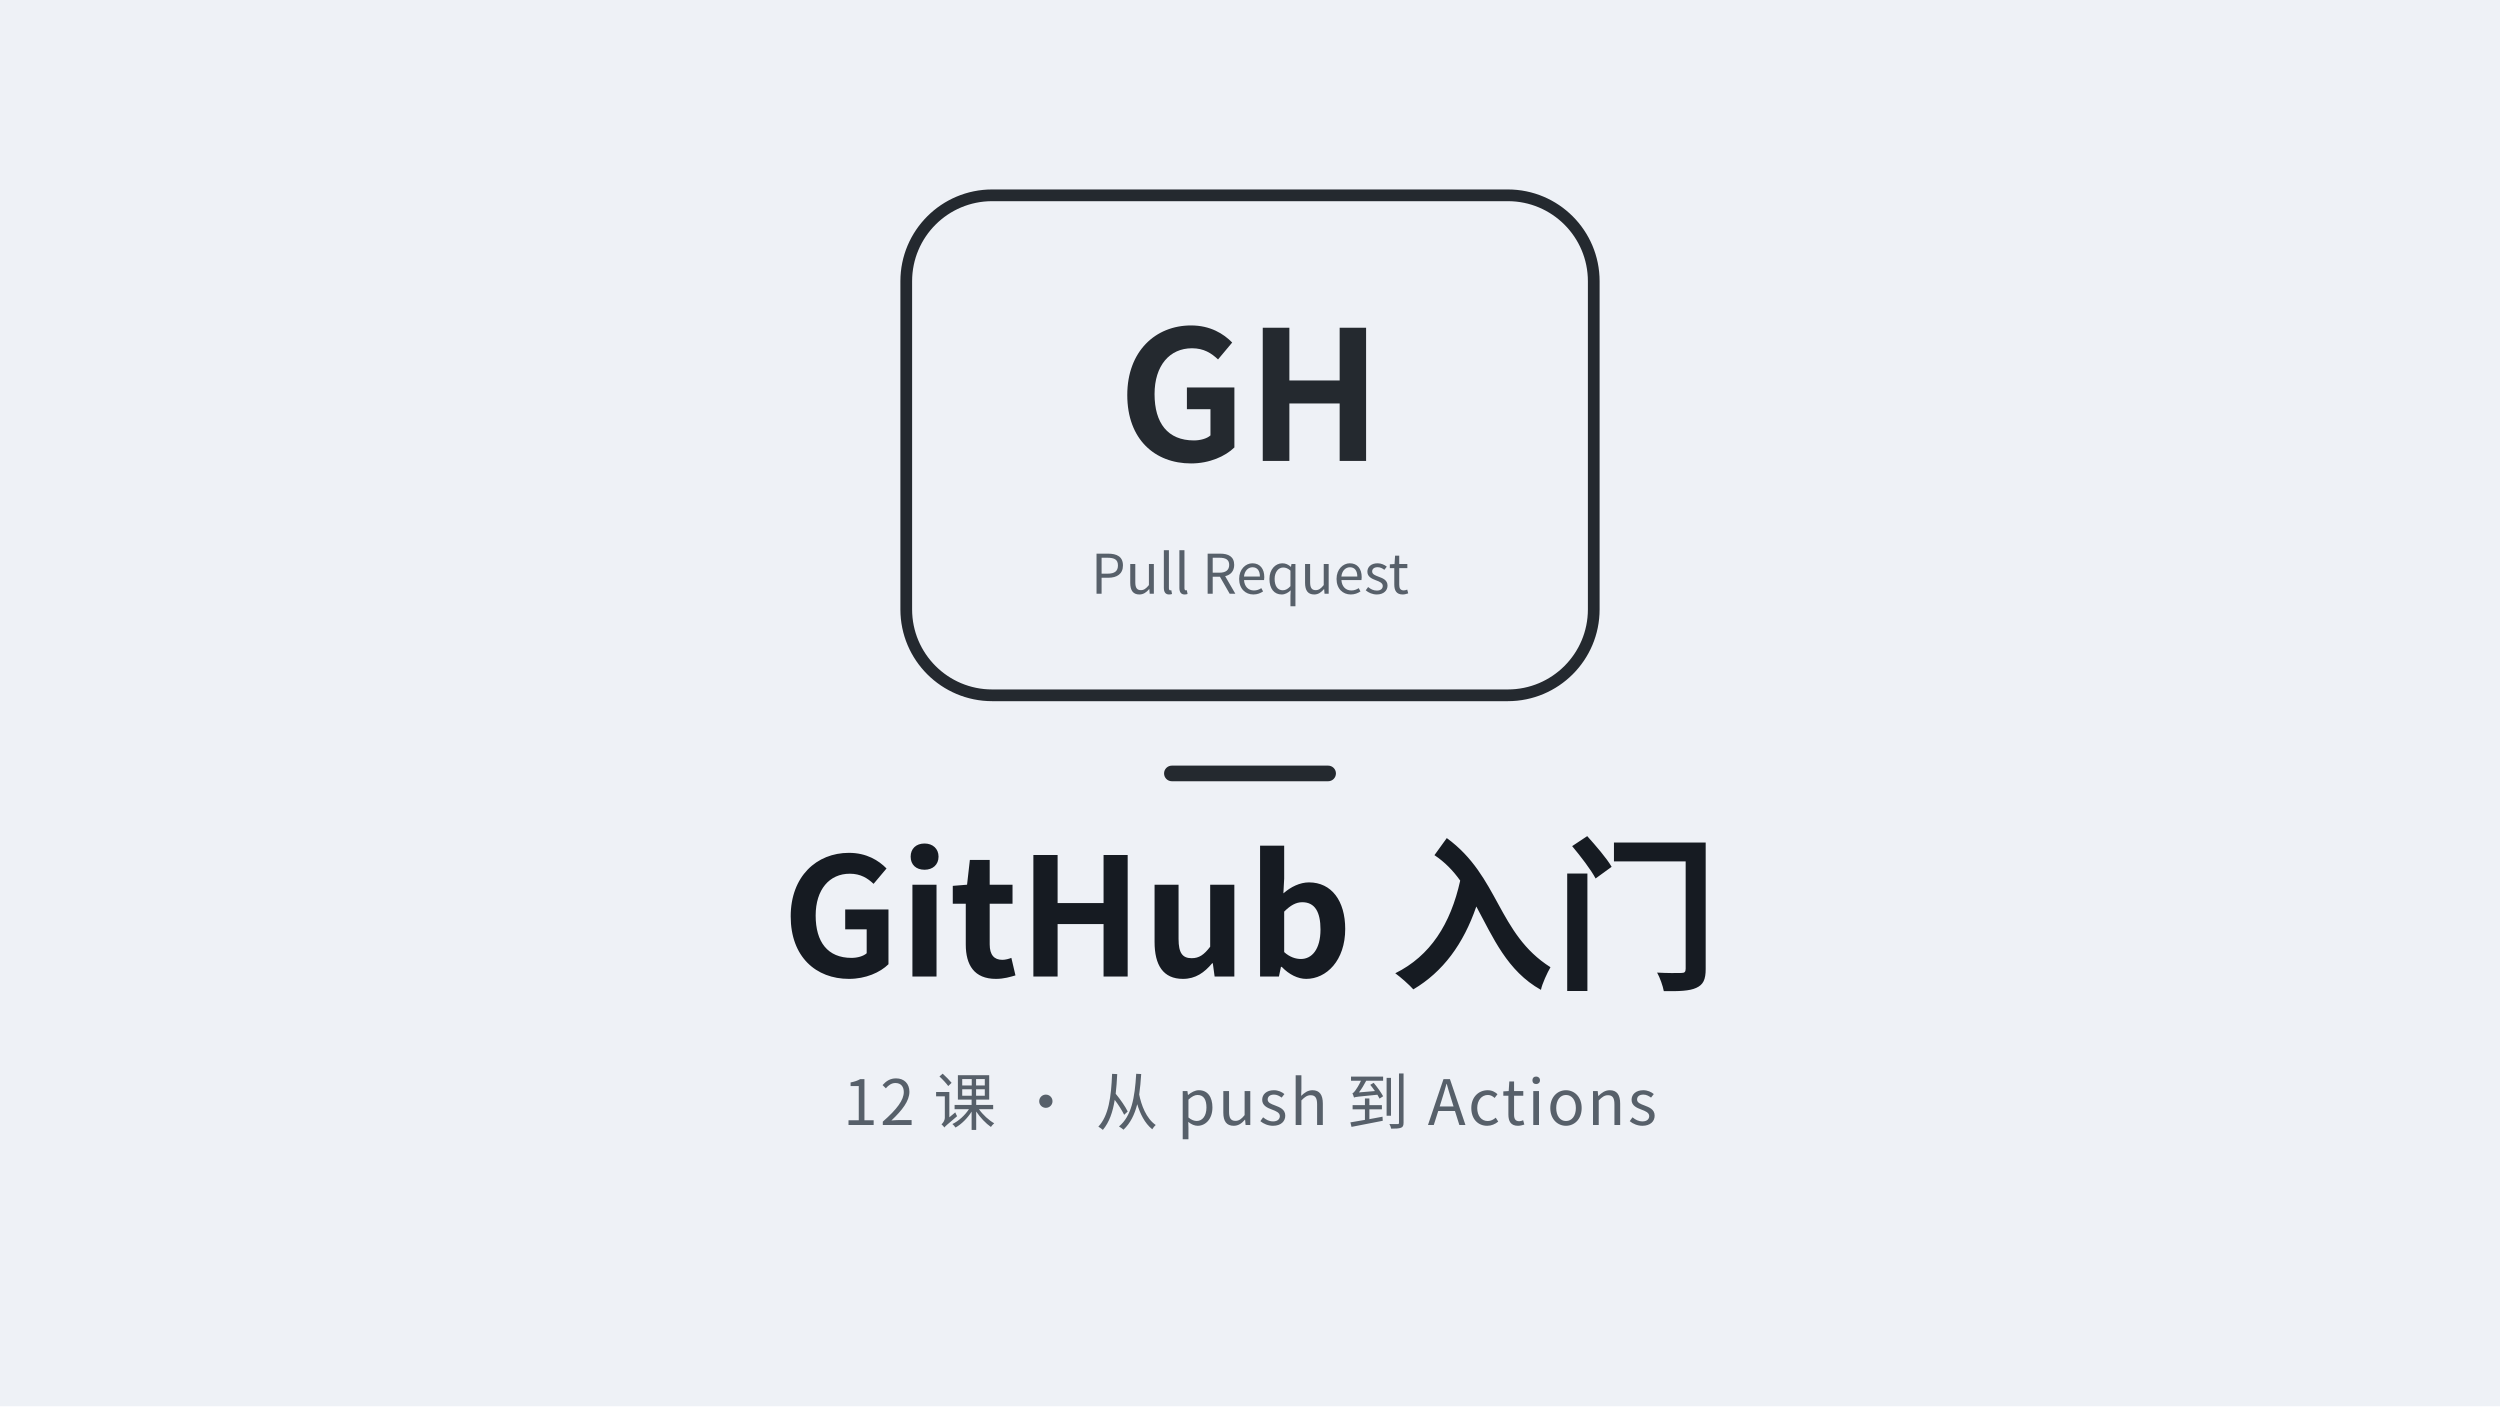
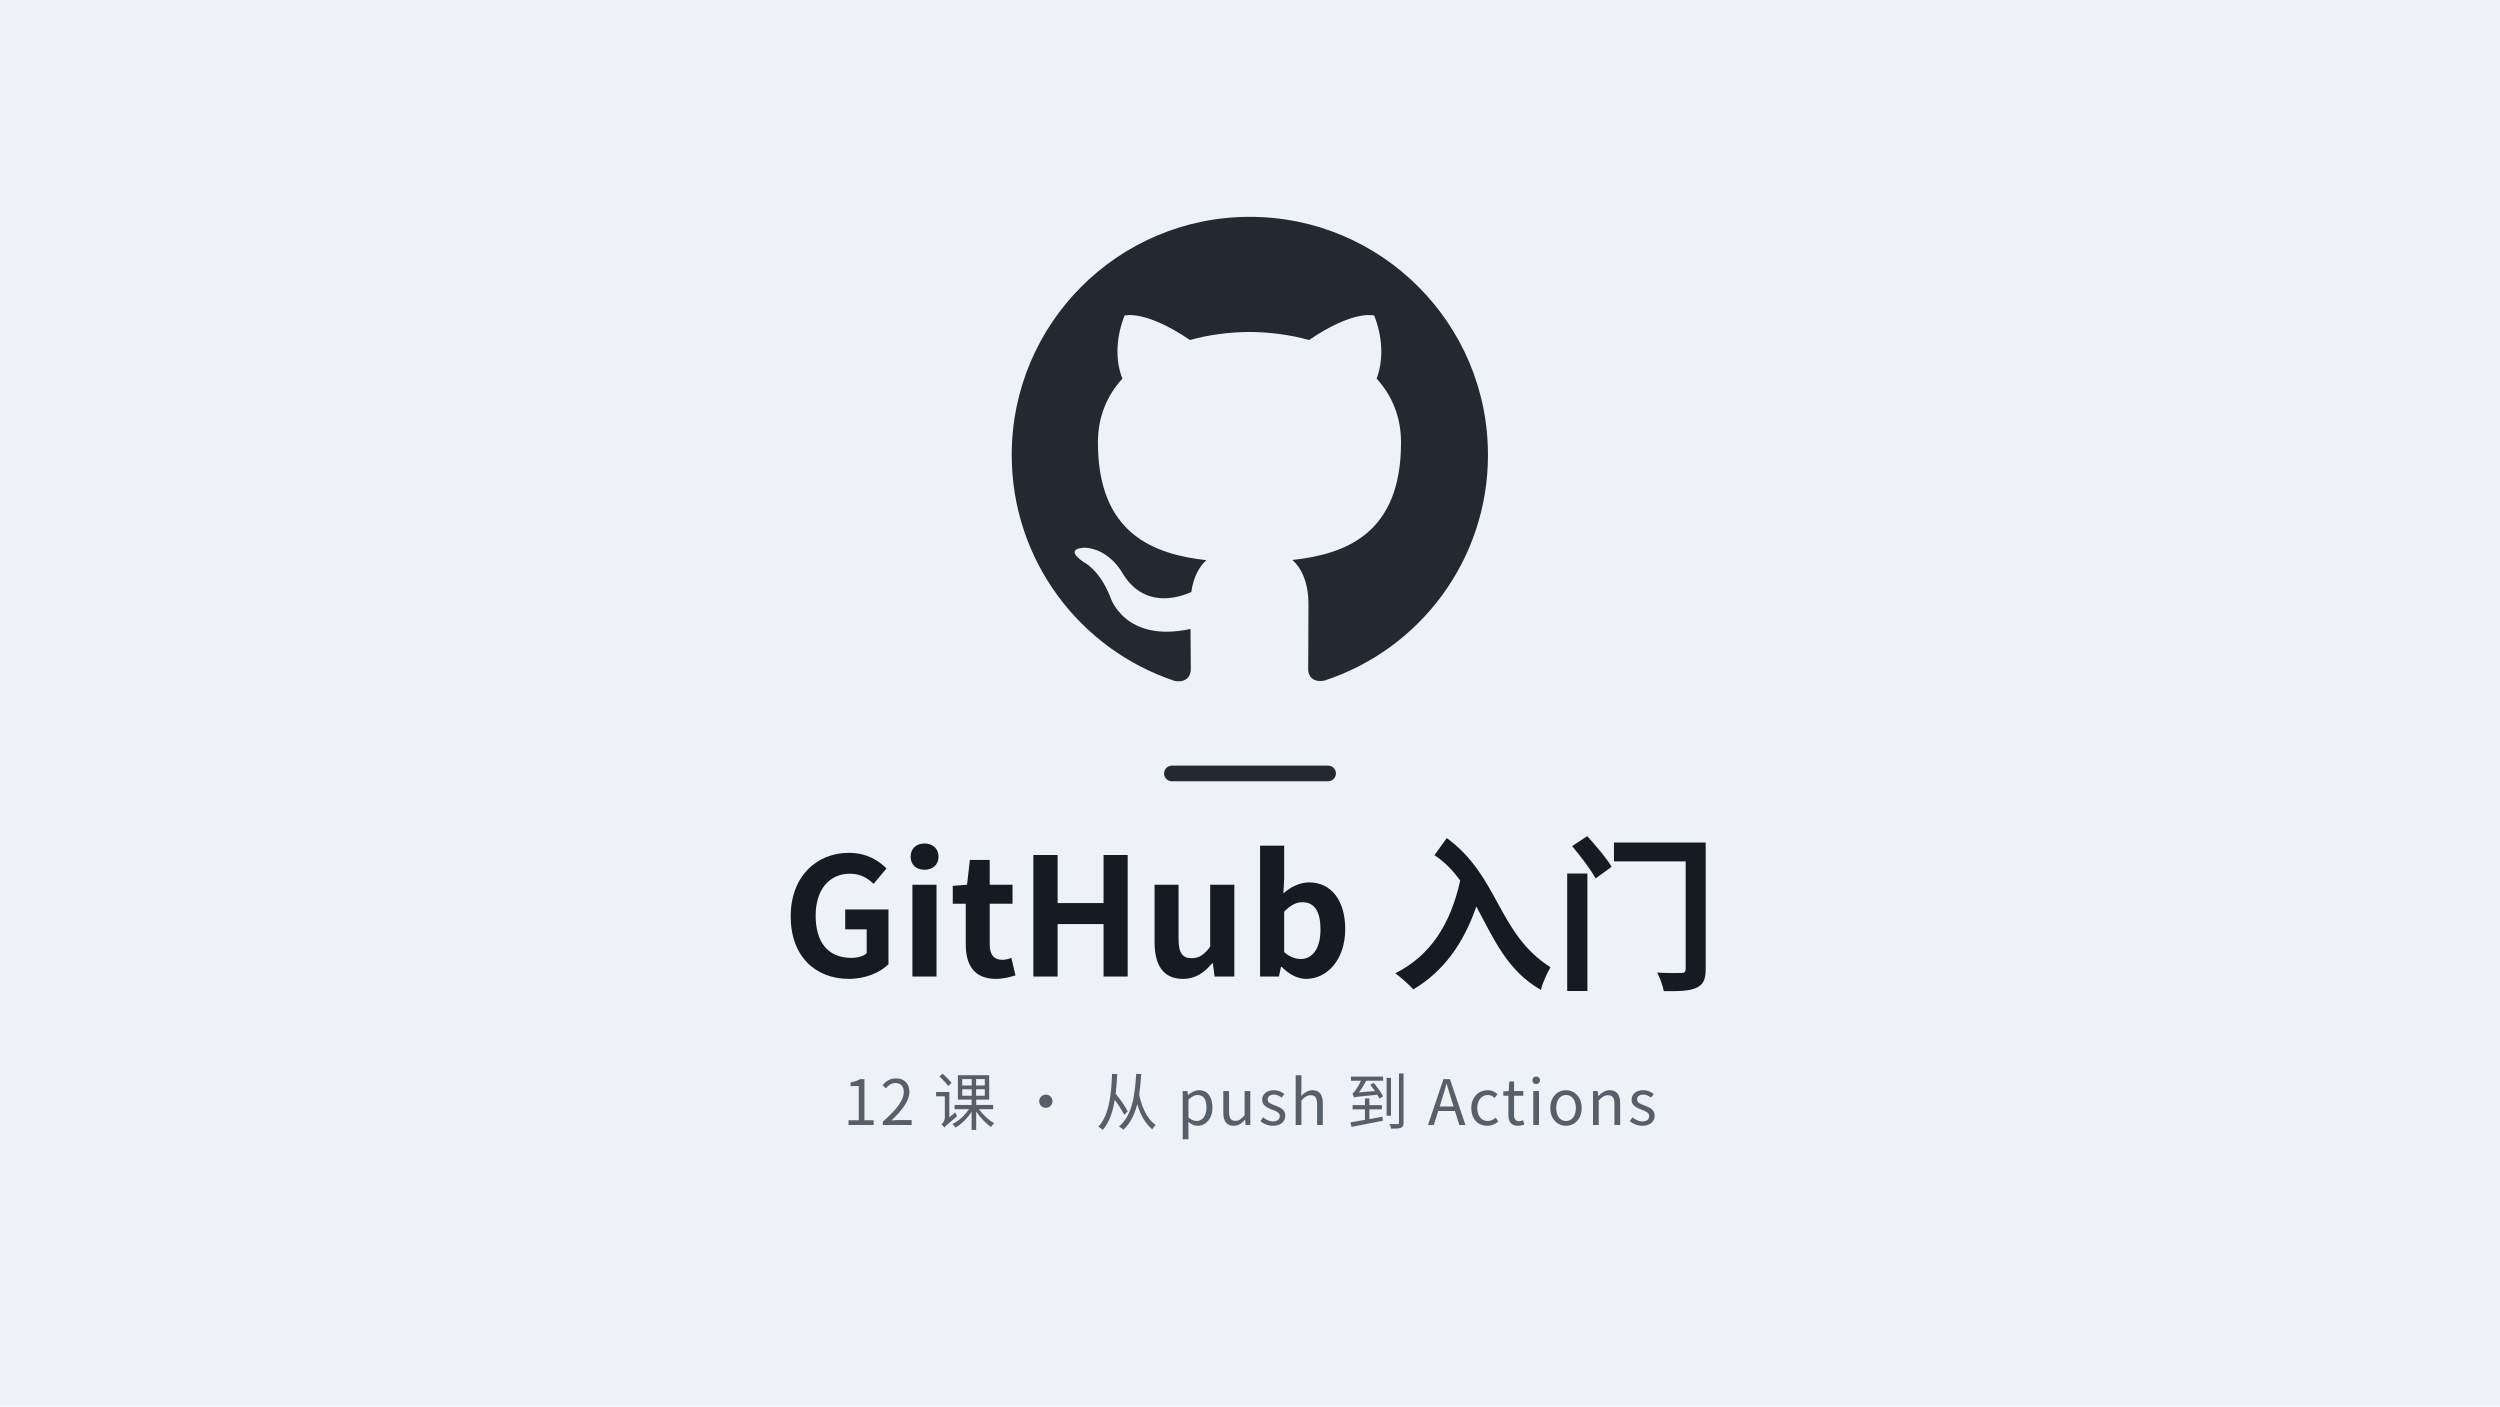
<svg xmlns="http://www.w3.org/2000/svg" width="640" height="360" viewBox="0 0 640 360" role="img" aria-label="GitHub 入门 封面">
  <rect width="640" height="360" fill="#eef1f6" />
-   <rect x="232" y="50" width="176" height="128" rx="22" fill="#eef1f6" stroke="#24292f" stroke-width="3" />
-   <text x="320" y="118" font-size="46" font-weight="800" fill="#24292f" font-family="'Noto Sans CJK SC','DejaVu Sans','PingFang SC','HarmonyOS Sans SC','Microsoft YaHei',sans-serif" text-anchor="middle">GH</text>
-   <text x="320" y="152" font-size="14" font-weight="400" fill="#57606a" font-family="'Noto Sans CJK SC','DejaVu Sans','PingFang SC','HarmonyOS Sans SC','Microsoft YaHei',sans-serif" text-anchor="middle">Pull Request</text>
+   <g transform="translate(259,54) scale(5.08)">
+     <path d="M12 .297c-6.63 0-12 5.373-12 12 0 5.303 3.438 9.8 8.205 11.385.6.113.82-.258.82-.577 0-.285-.01-1.04-.015-2.04-3.338.724-4.042-1.61-4.042-1.61C4.422 18.07 3.633 17.7 3.633 17.7c-1.087-.744.084-.729.084-.729 1.205.084 1.838 1.236 1.838 1.236 1.07 1.835 2.809 1.305 3.495.998.108-.776.417-1.305.76-1.605-2.665-.3-5.466-1.332-5.466-5.93 0-1.31.465-2.38 1.235-3.22-.135-.303-.54-1.523.105-3.176 0 0 1.005-.322 3.3 1.23.96-.267 1.98-.399 3-.405 1.02.006 2.04.138 3 .405 2.28-1.552 3.285-1.23 3.285-1.23.645 1.653.24 2.873.12 3.176.765.84 1.23 1.91 1.23 3.22 0 4.61-2.805 5.625-5.475 5.92.42.36.81 1.096.81 2.22 0 1.606-.015 2.896-.015 3.286 0 .315.21.69.825.57C20.565 22.092 24 17.592 24 12.297c0-6.627-5.373-12-12-12" fill="#24292f" />
+   </g>
  <rect x="298" y="196" width="44" height="4" rx="2" fill="#24292f" />
  <text x="320" y="250" font-size="42" font-weight="800" fill="#161b22" font-family="'Noto Sans CJK SC','DejaVu Sans','PingFang SC','HarmonyOS Sans SC','Microsoft YaHei',sans-serif" text-anchor="middle">GitHub 入门</text>
  <text x="320" y="288" font-size="16" font-weight="400" fill="#57606a" font-family="'Noto Sans CJK SC','DejaVu Sans','PingFang SC','HarmonyOS Sans SC','Microsoft YaHei',sans-serif" text-anchor="middle" letter-spacing="0.6">12 课 · 从 push 到 Actions</text>
</svg>
